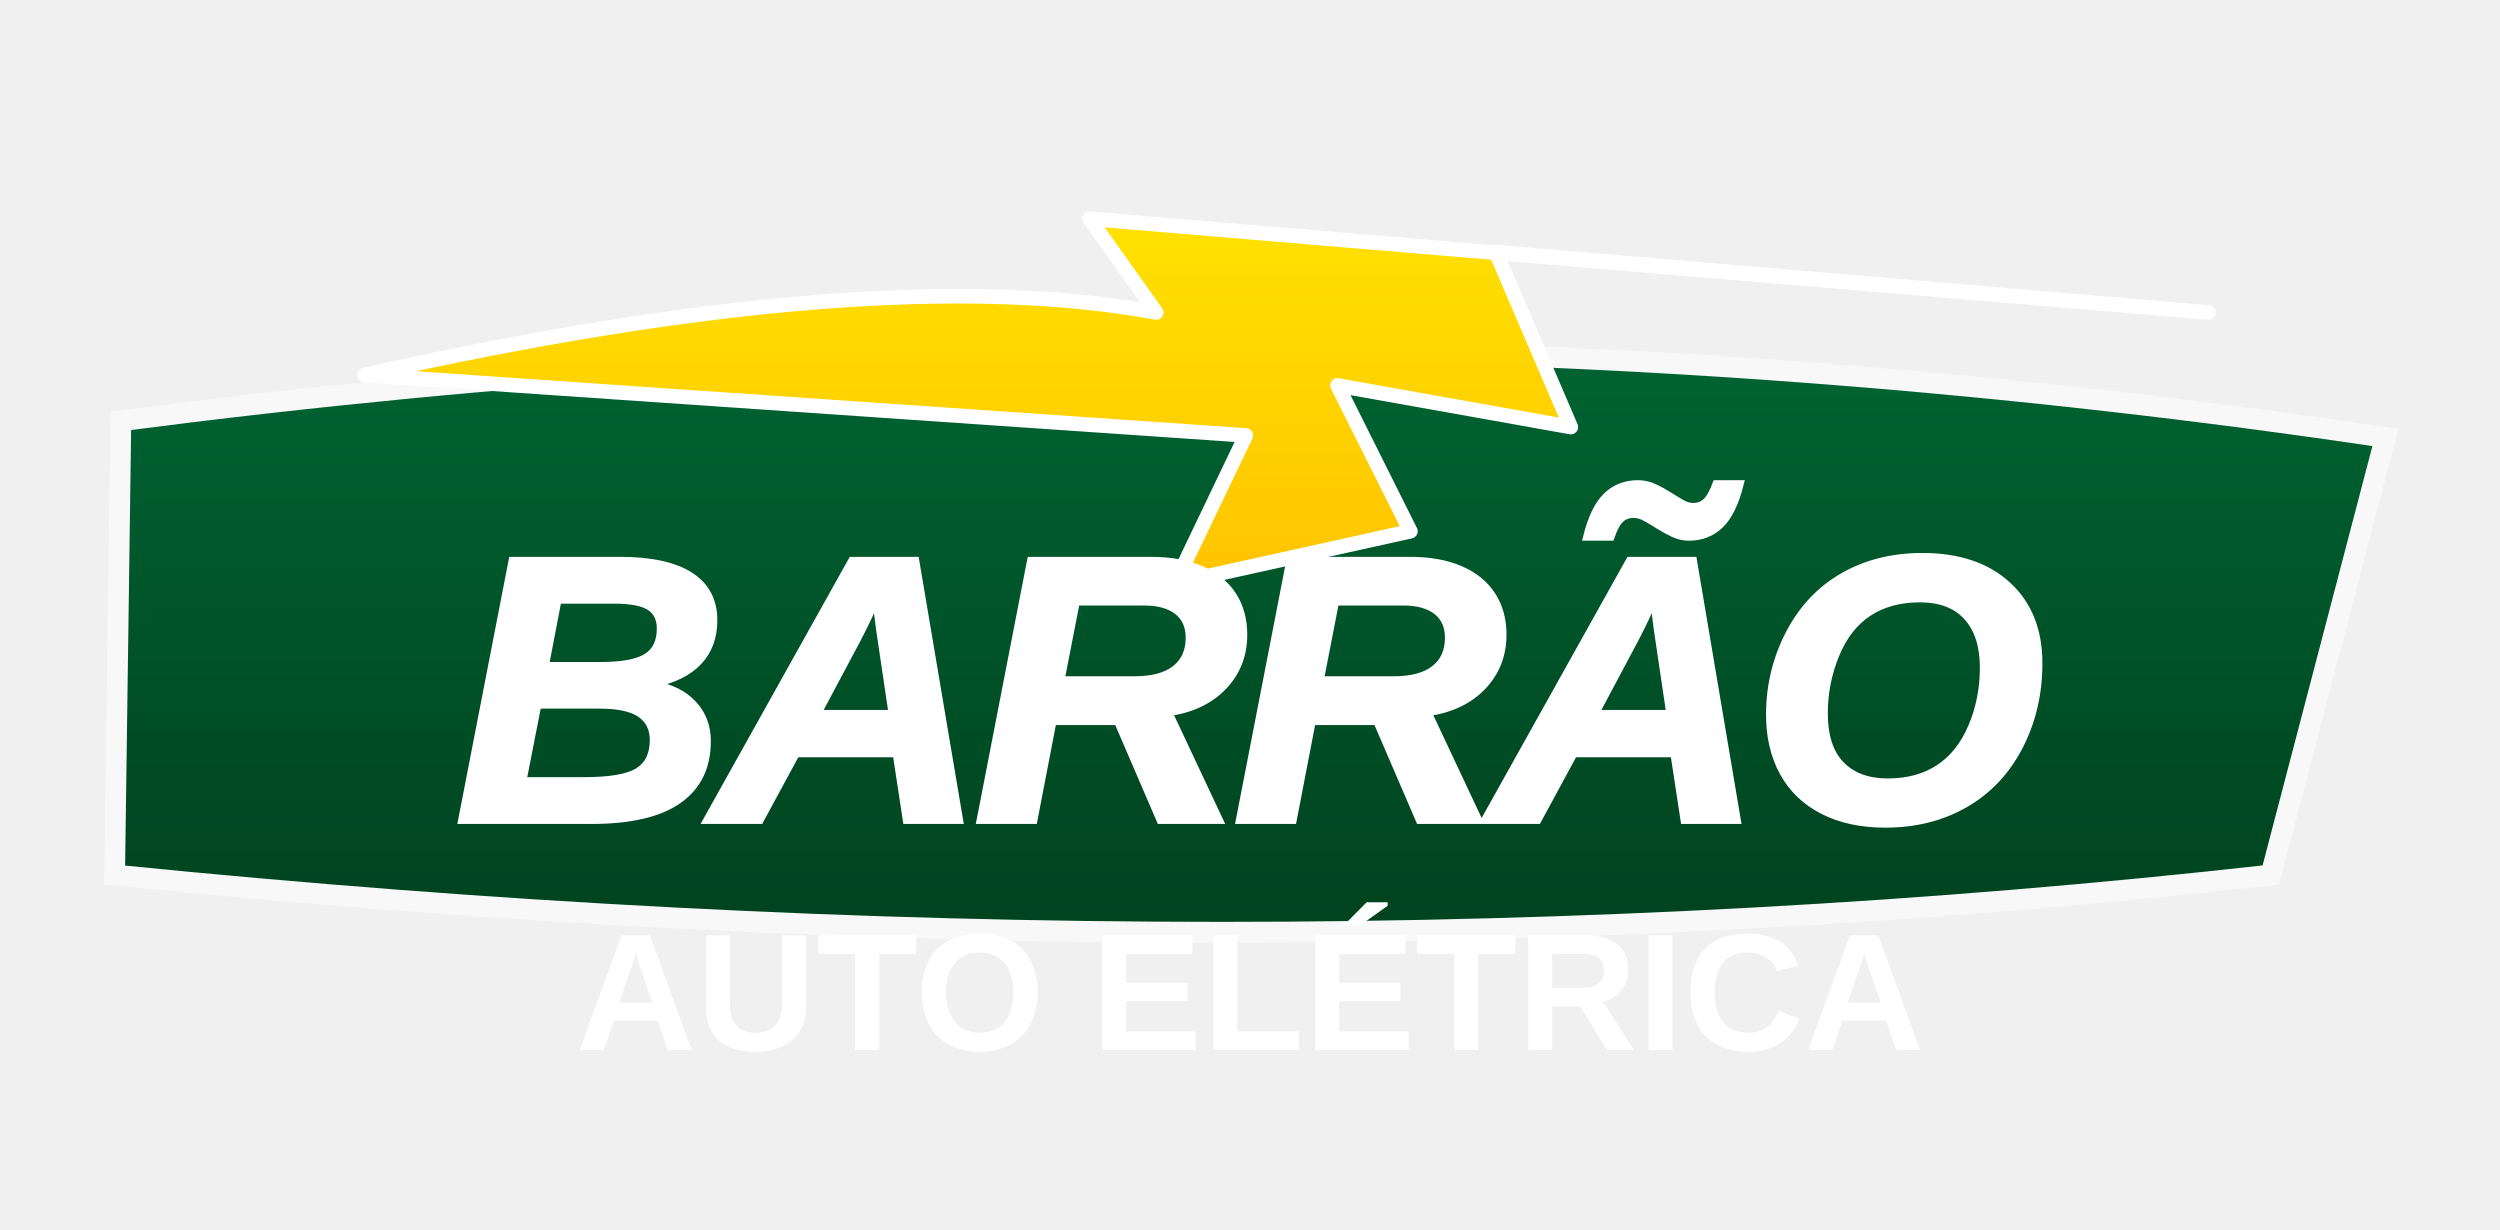
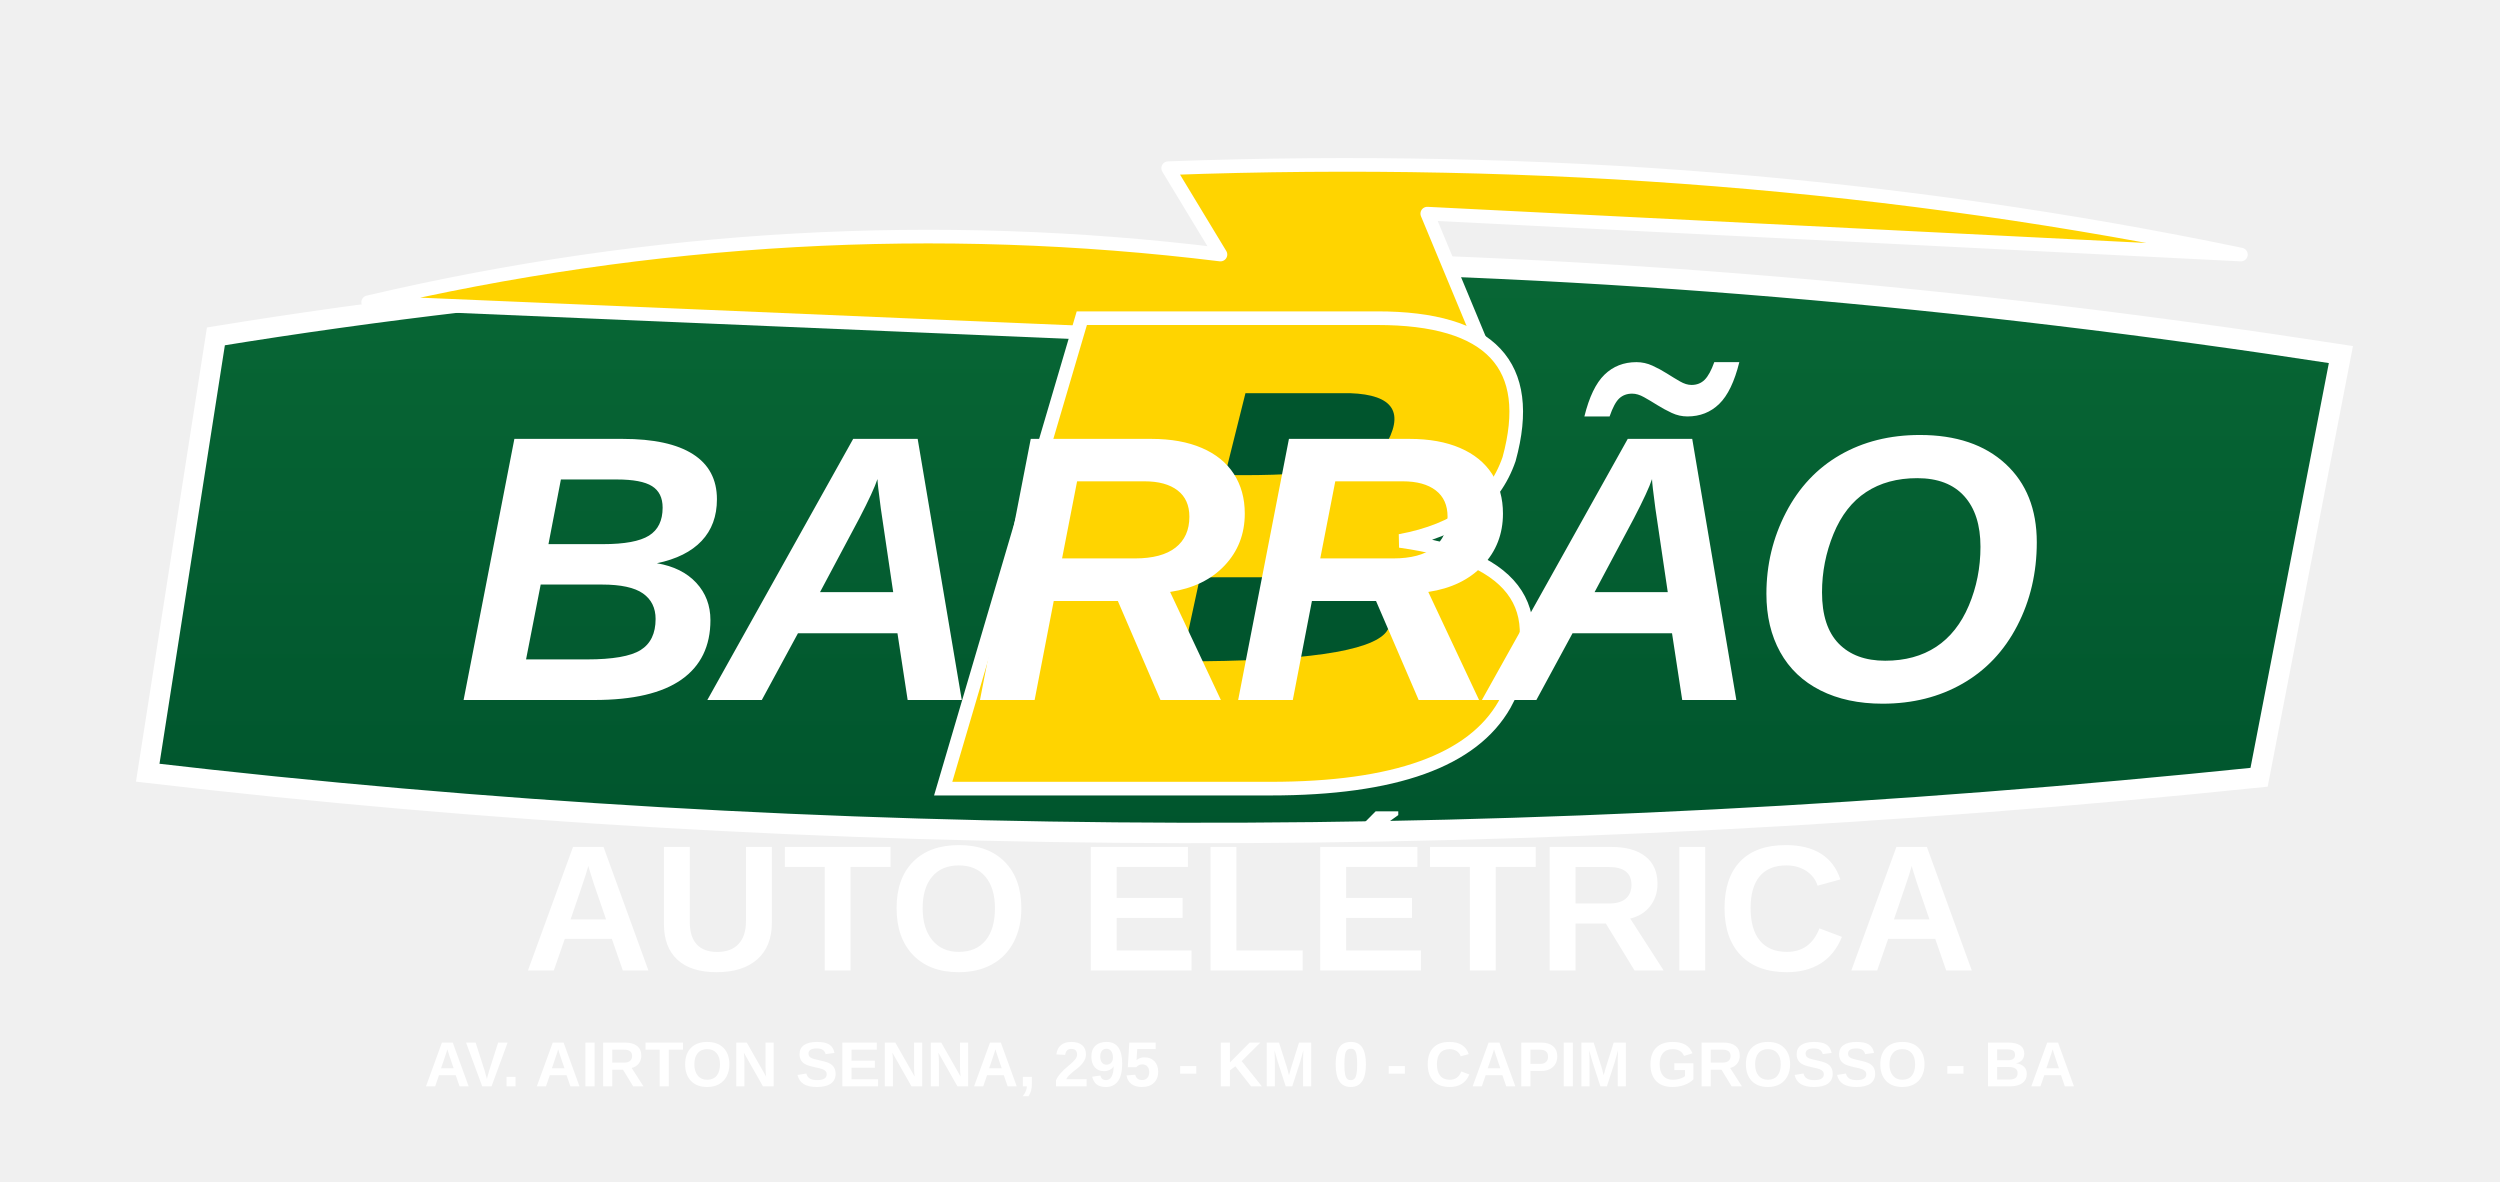
- <svg xmlns="http://www.w3.org/2000/svg" viewBox="0 0 1200 590" role="img" aria-labelledby="title">
+ <svg xmlns="http://www.w3.org/2000/svg" viewBox="0 0 1100 520">
  <defs>
-     <linearGradient id="gold" x2="0" y2="1">
-       <stop stop-color="#ffe100" />
-       <stop offset="1" stop-color="#ffc400" />
-     </linearGradient>
-     <linearGradient id="green" x2="0" y2="1">
-       <stop stop-color="#006332" />
-       <stop offset="1" stop-color="#00421f" />
+     <linearGradient id="g" x1="0" x2="0" y1="0" y2="1">
+       <stop stop-color="#086735" />
+       <stop offset="1" stop-color="#00552d" />
    </linearGradient>
  </defs>
-   <path d="M58 202 Q610 130 1145 210 L1090 420 Q600 475 55 420Z" fill="url(#green)" stroke="#f8f8f8" stroke-width="10" />
-   <path d="M175 180 Q420 125 555 150 L523 105 1060 150 718 121 754 205 642 185 677 255 564 280 598 209Z" fill="url(#gold)" stroke="#fff" stroke-width="7" stroke-linejoin="round" />
-   <text x="600" y="394" text-anchor="middle" font-family="Arial Black,Arial,sans-serif" font-weight="1000" font-style="italic" font-size="182" fill="#fff" stroke="#ffffff" stroke-width="3" letter-spacing="-7">BARRÃO</text>
-   <text x="600" y="504" text-anchor="middle" font-family="Arial Black,Arial,sans-serif" font-weight="900" font-size="80" fill="#fff">AUTO ELÉTRICA</text>
+   <path d="M95 148 Q525 78 1030 156 L994 342 Q510 392 65 340Z" fill="url(#g)" stroke="#fff" stroke-width="9" />
+   <path d="M162 133 Q350 89 537 112 L514 74 Q760 65 986 112 L628 94 660 171 584 143 595 192 516 219 539 149Z" fill="#ffd400" stroke="#fff" stroke-width="6" stroke-linejoin="round" />
+   <path d="M476 140 L606 140 Q681 140 664 202 Q654 231 616 238 Q695 249 662 310 Q641 347 559 347 L415 347Z" fill="#ffd400" stroke="#fff" stroke-width="6" />
+   <path d="M548 173 L594 173 Q623 174 609 197 Q600 210 539 209Z M528 254 L597 254 Q626 254 610 278 Q600 291 520 291Z" fill="#00552d" />
+   <text x="550" y="308" text-anchor="middle" font-family="Arial,Helvetica,sans-serif" font-size="167" font-weight="900" font-style="italic" fill="#fff" letter-spacing="-7">BARRÃO</text>
+   <text x="550" y="427" text-anchor="middle" font-family="Arial,Helvetica,sans-serif" font-size="79" font-weight="900" fill="#fff">AUTO ELÉTRICA</text>
+   <text x="550" y="478" text-anchor="middle" font-family="Arial,Helvetica,sans-serif" font-size="28" font-weight="900" fill="#fff">AV. AIRTON SENNA, 295 - KM 0 - CAPIM GROSSO - BA</text>
</svg>
